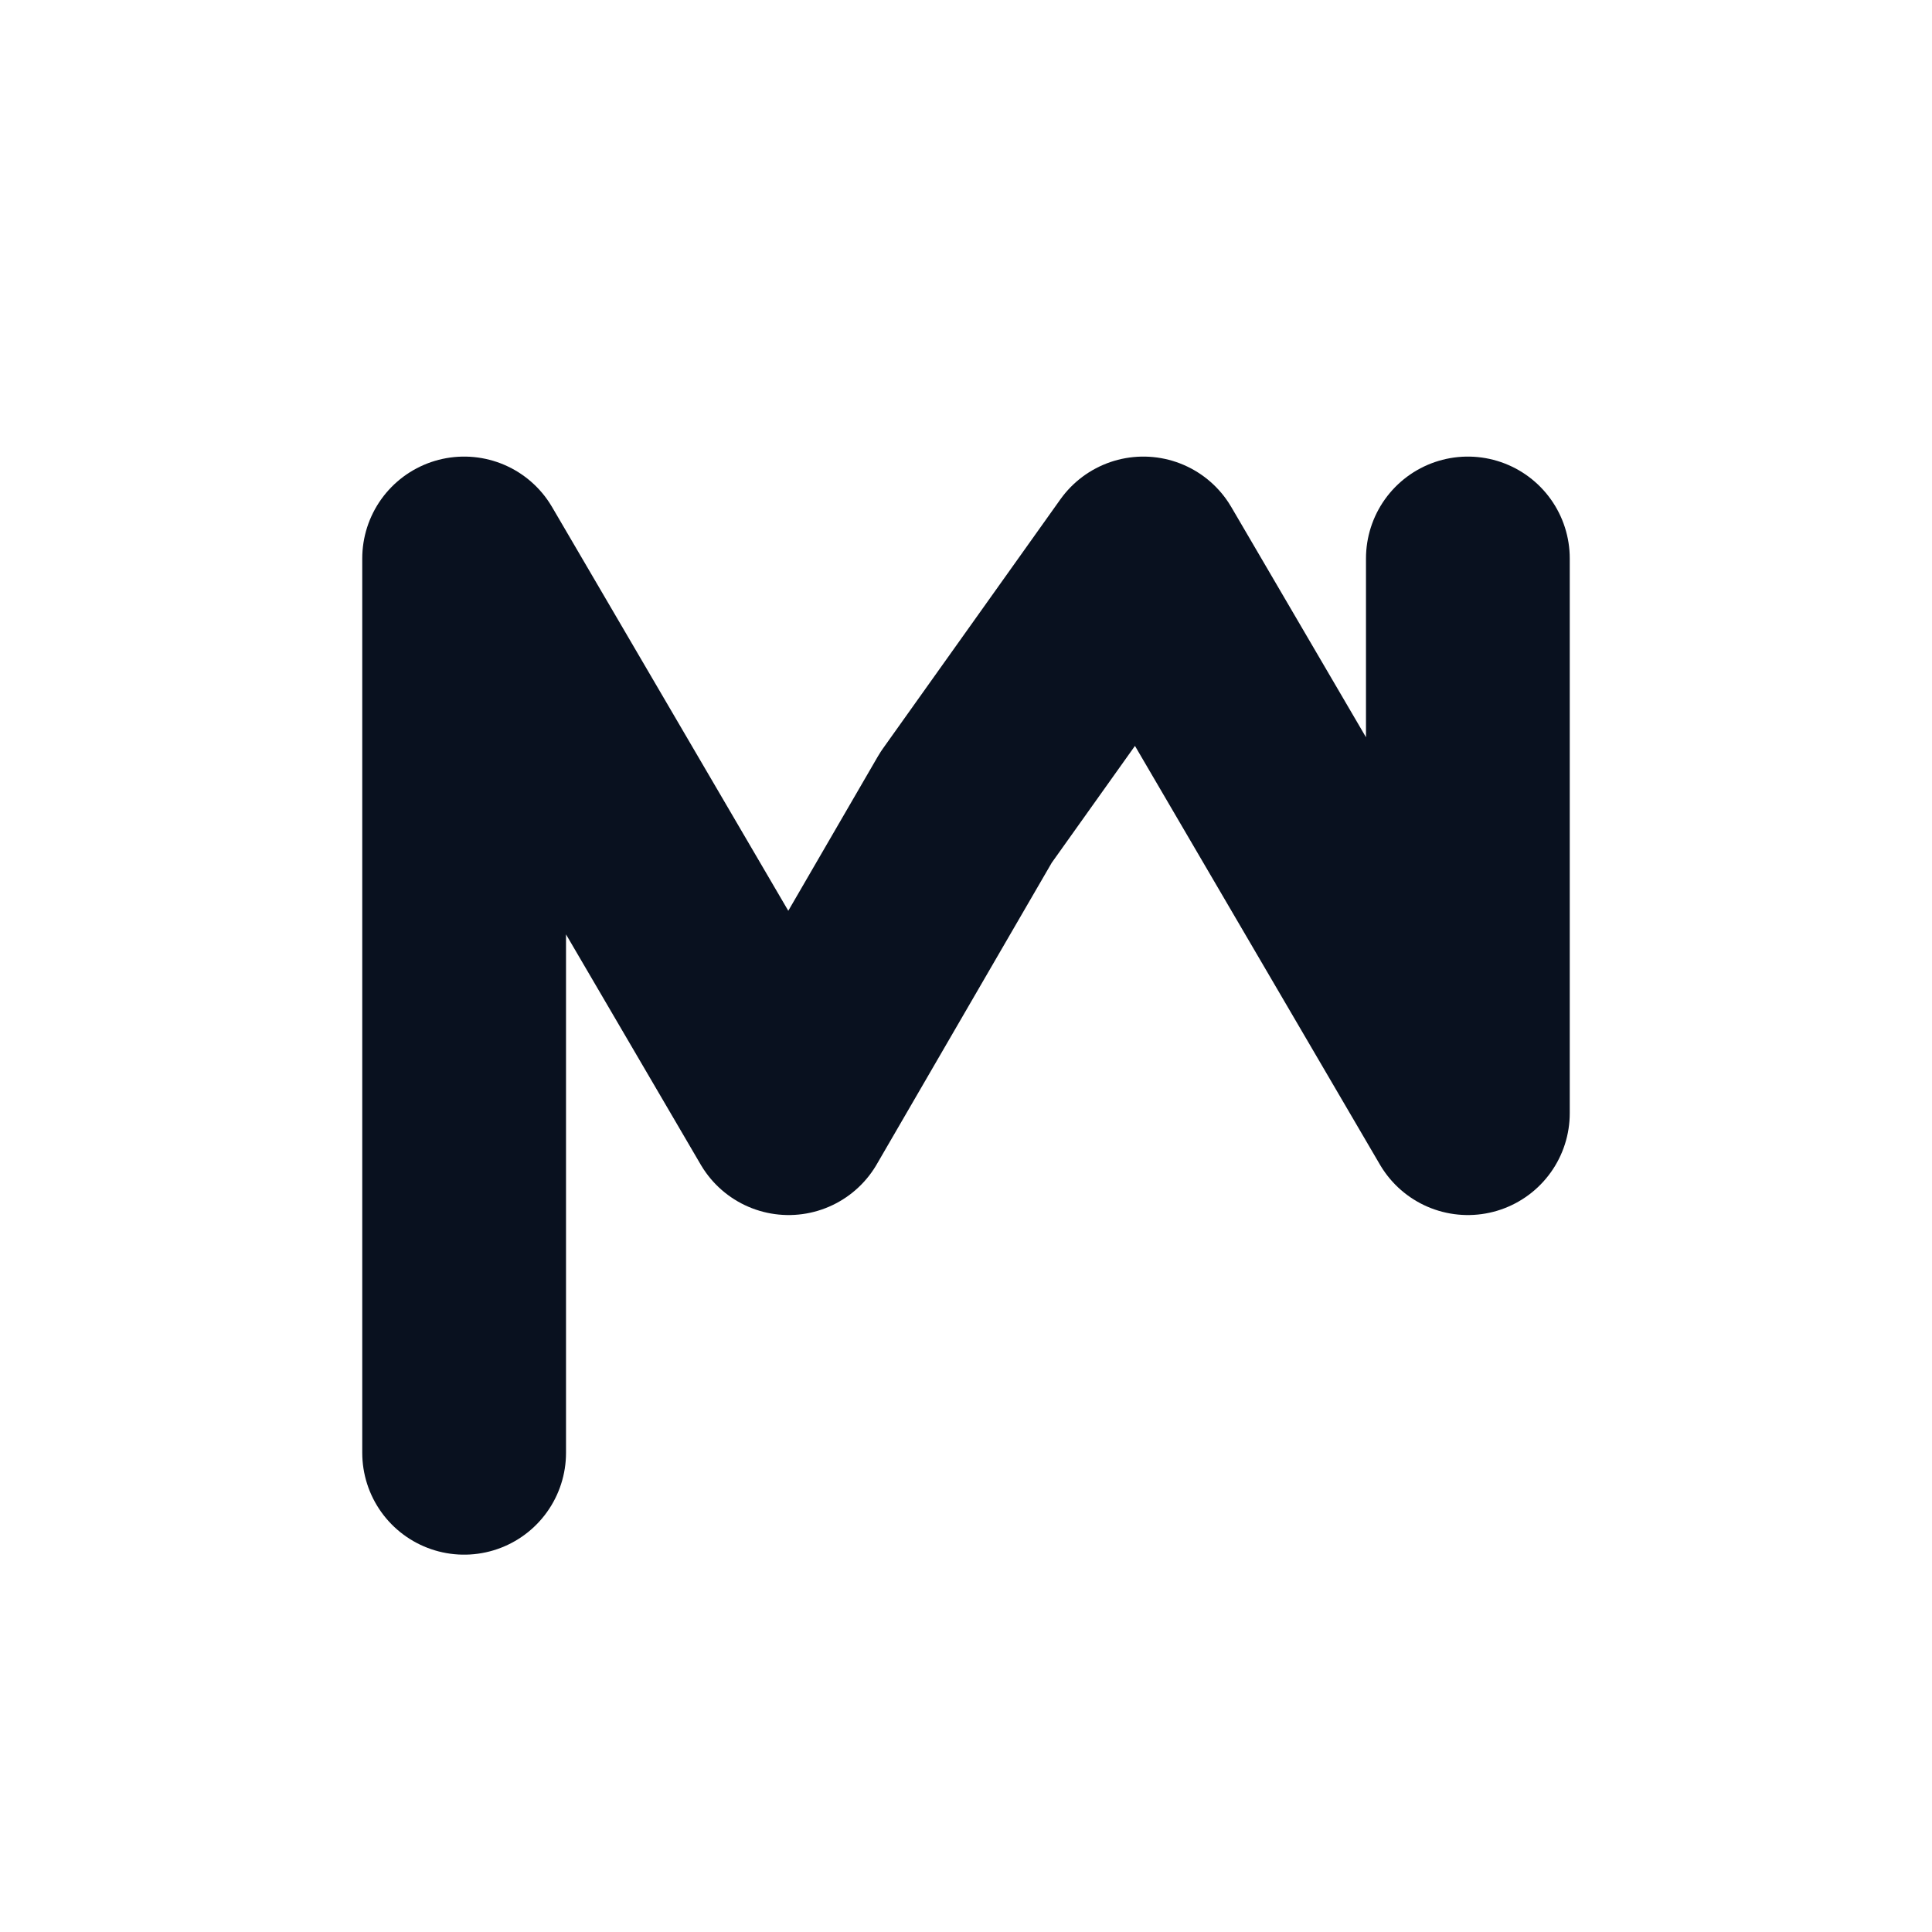
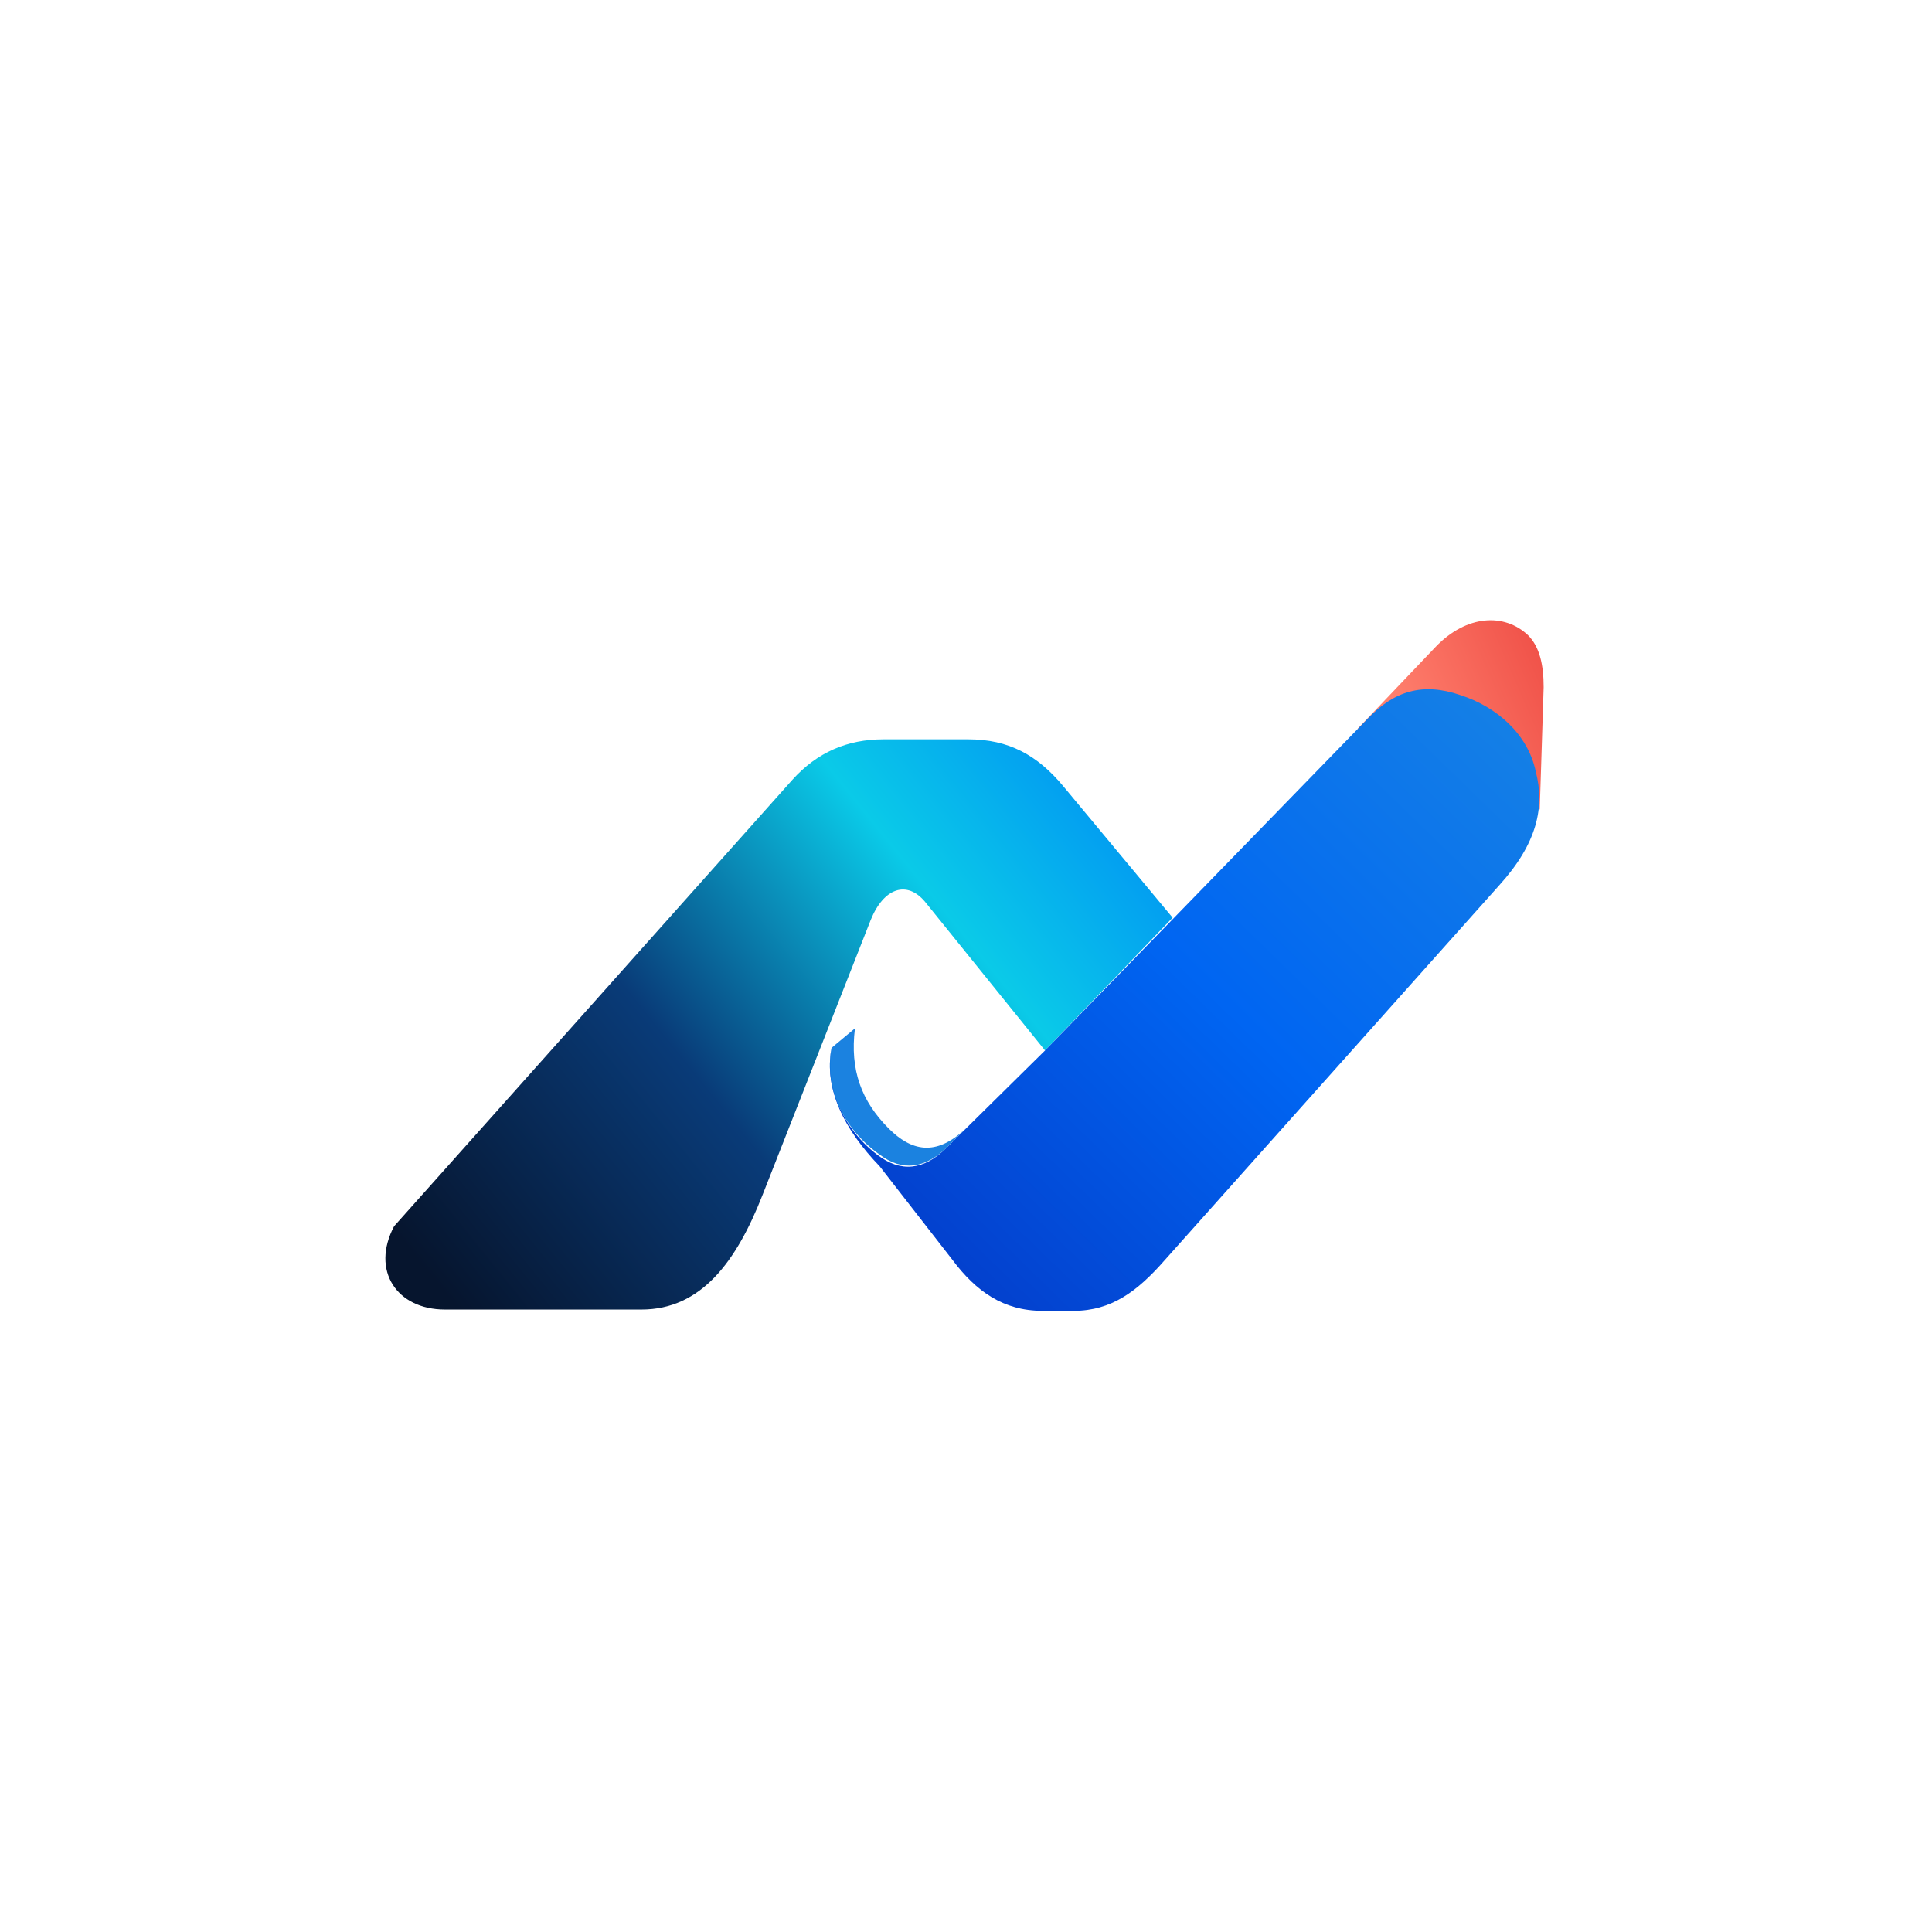
<svg xmlns="http://www.w3.org/2000/svg" width="256" height="256" viewBox="0 0 1024 1024" fill="none">
-   <polyline points="246,770 246,296 418,590 512,428 606,296 778,590 778,296" stroke="#09111F" stroke-width="108" stroke-linecap="round" stroke-linejoin="round" />
+   <defs>
+     <linearGradient id="darkRibbon" x1="220" y1="920" x2="742" y2="498" gradientUnits="userSpaceOnUse">
+       <stop stop-color="#06152E" />
+       <stop offset="0.38" stop-color="#093B78" />
+       <stop offset="0.72" stop-color="#0ACAE8" />
+       <stop offset="1" stop-color="#008EF4" />
+     </linearGradient>
+     <linearGradient id="blueRibbon" x1="580" y1="920" x2="1018" y2="470" gradientUnits="userSpaceOnUse">
+       <stop stop-color="#043CC9" />
+       <stop offset="0.52" stop-color="#0065F2" />
+       <stop offset="1" stop-color="#147FE6" />
+     </linearGradient>
+     <linearGradient id="coral" x1="948" y1="469" x2="1060" y2="420" gradientUnits="userSpaceOnUse">
+       <stop stop-color="#FF806E" />
+       <stop offset="1" stop-color="#F05249" />
+     </linearGradient>
+   </defs>
+   <g transform="translate(84 51) scale(0.69)">
+     <path d="M921 486L981 423C1005 398 1034 397 1052 414C1061 423 1064 437 1064 454L1061 548L1014 500L969 478L921 486Z" fill="url(#coral)" />
+     <path d="M181 868L487 525C506 504 529 494 557 494H622C653 494 675 506 695 530L779 631L681 733L589 619C575 602 557 608 547 633L464 844C444 895 417 932 371 932H220C183 932 163 902 181 868Z" fill="url(#darkRibbon)" />
+     <path d="M517 731C511 763 527 794 554 822L610 894C628 918 649 933 679 933H703C732 933 752 918 773 894L1030 606C1059 574 1065 546 1058 519C1052 490 1028 469 1000 460C971 450 949 457 929 478L681 733L605 808C588 825 570 827 552 813C527 794 512 763 517 731Z" fill="url(#blueRibbon)" />
+     <path d="M517 731C511 763 527 794 554 813C571 826 589 824 606 807L620 793C597 815 578 810 561 793C540 772 531 748 535 716L517 731Z" fill="#0877DD" opacity="0.92" />
+   </g>
</svg>
